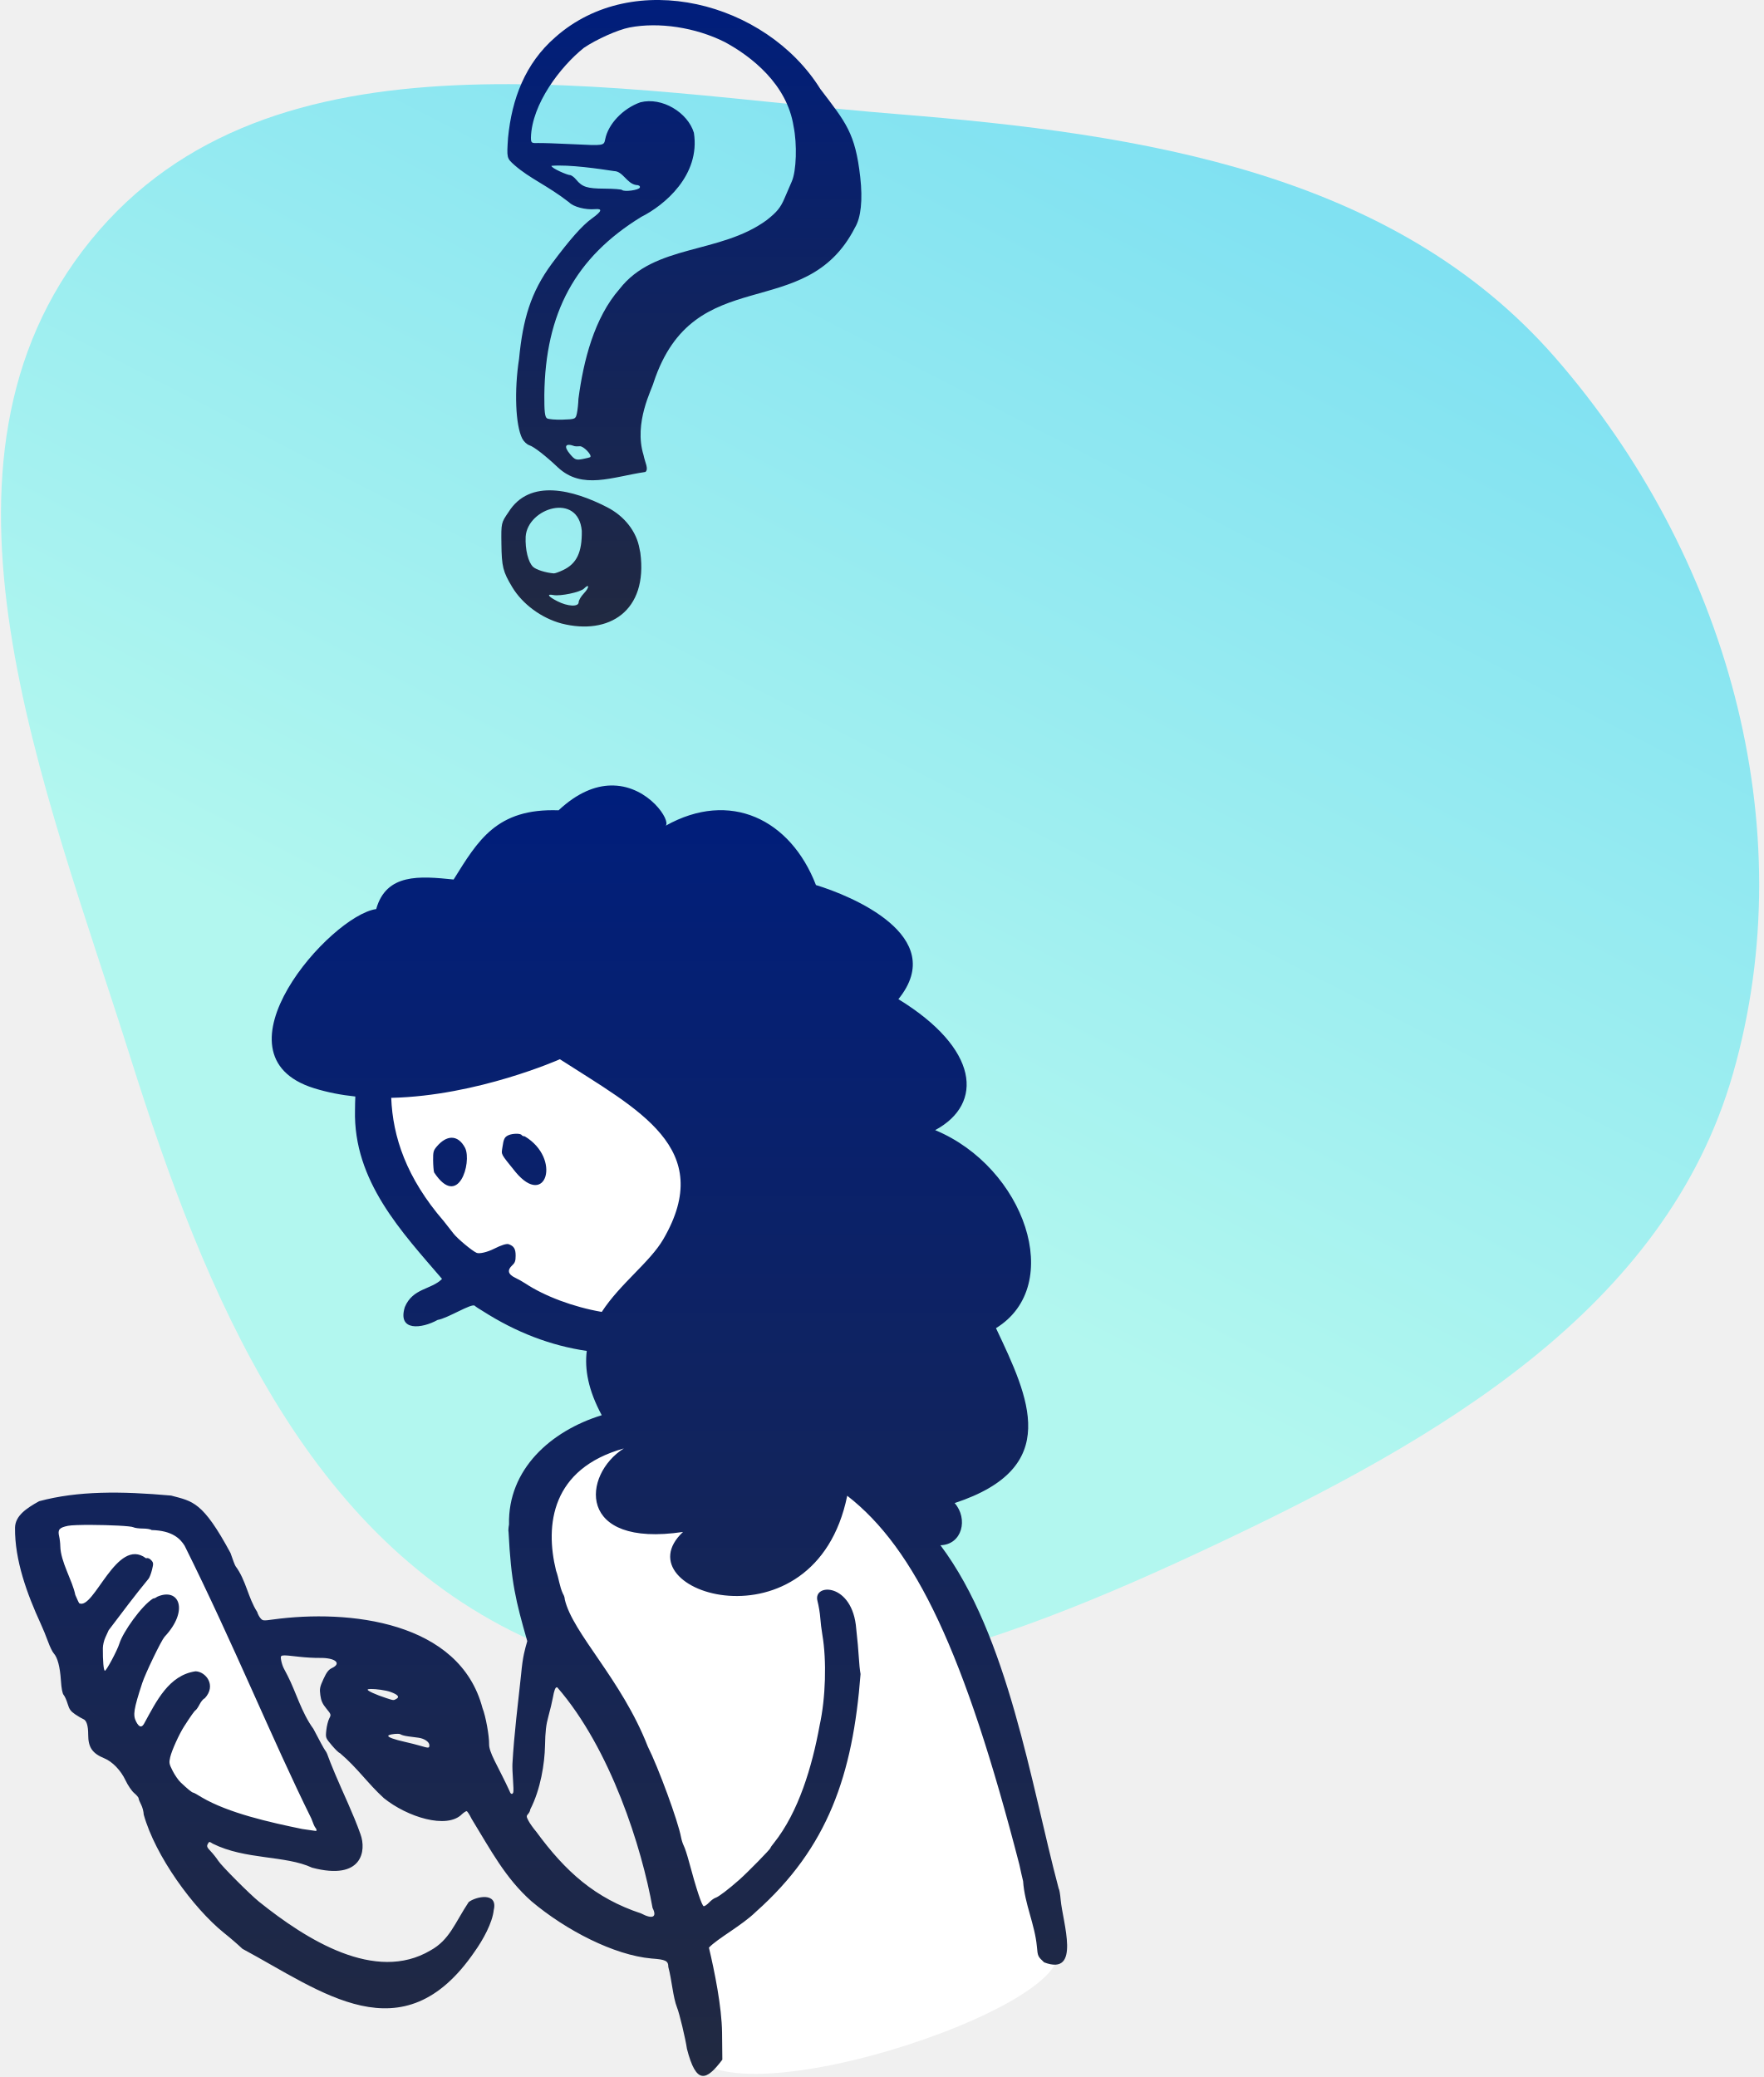
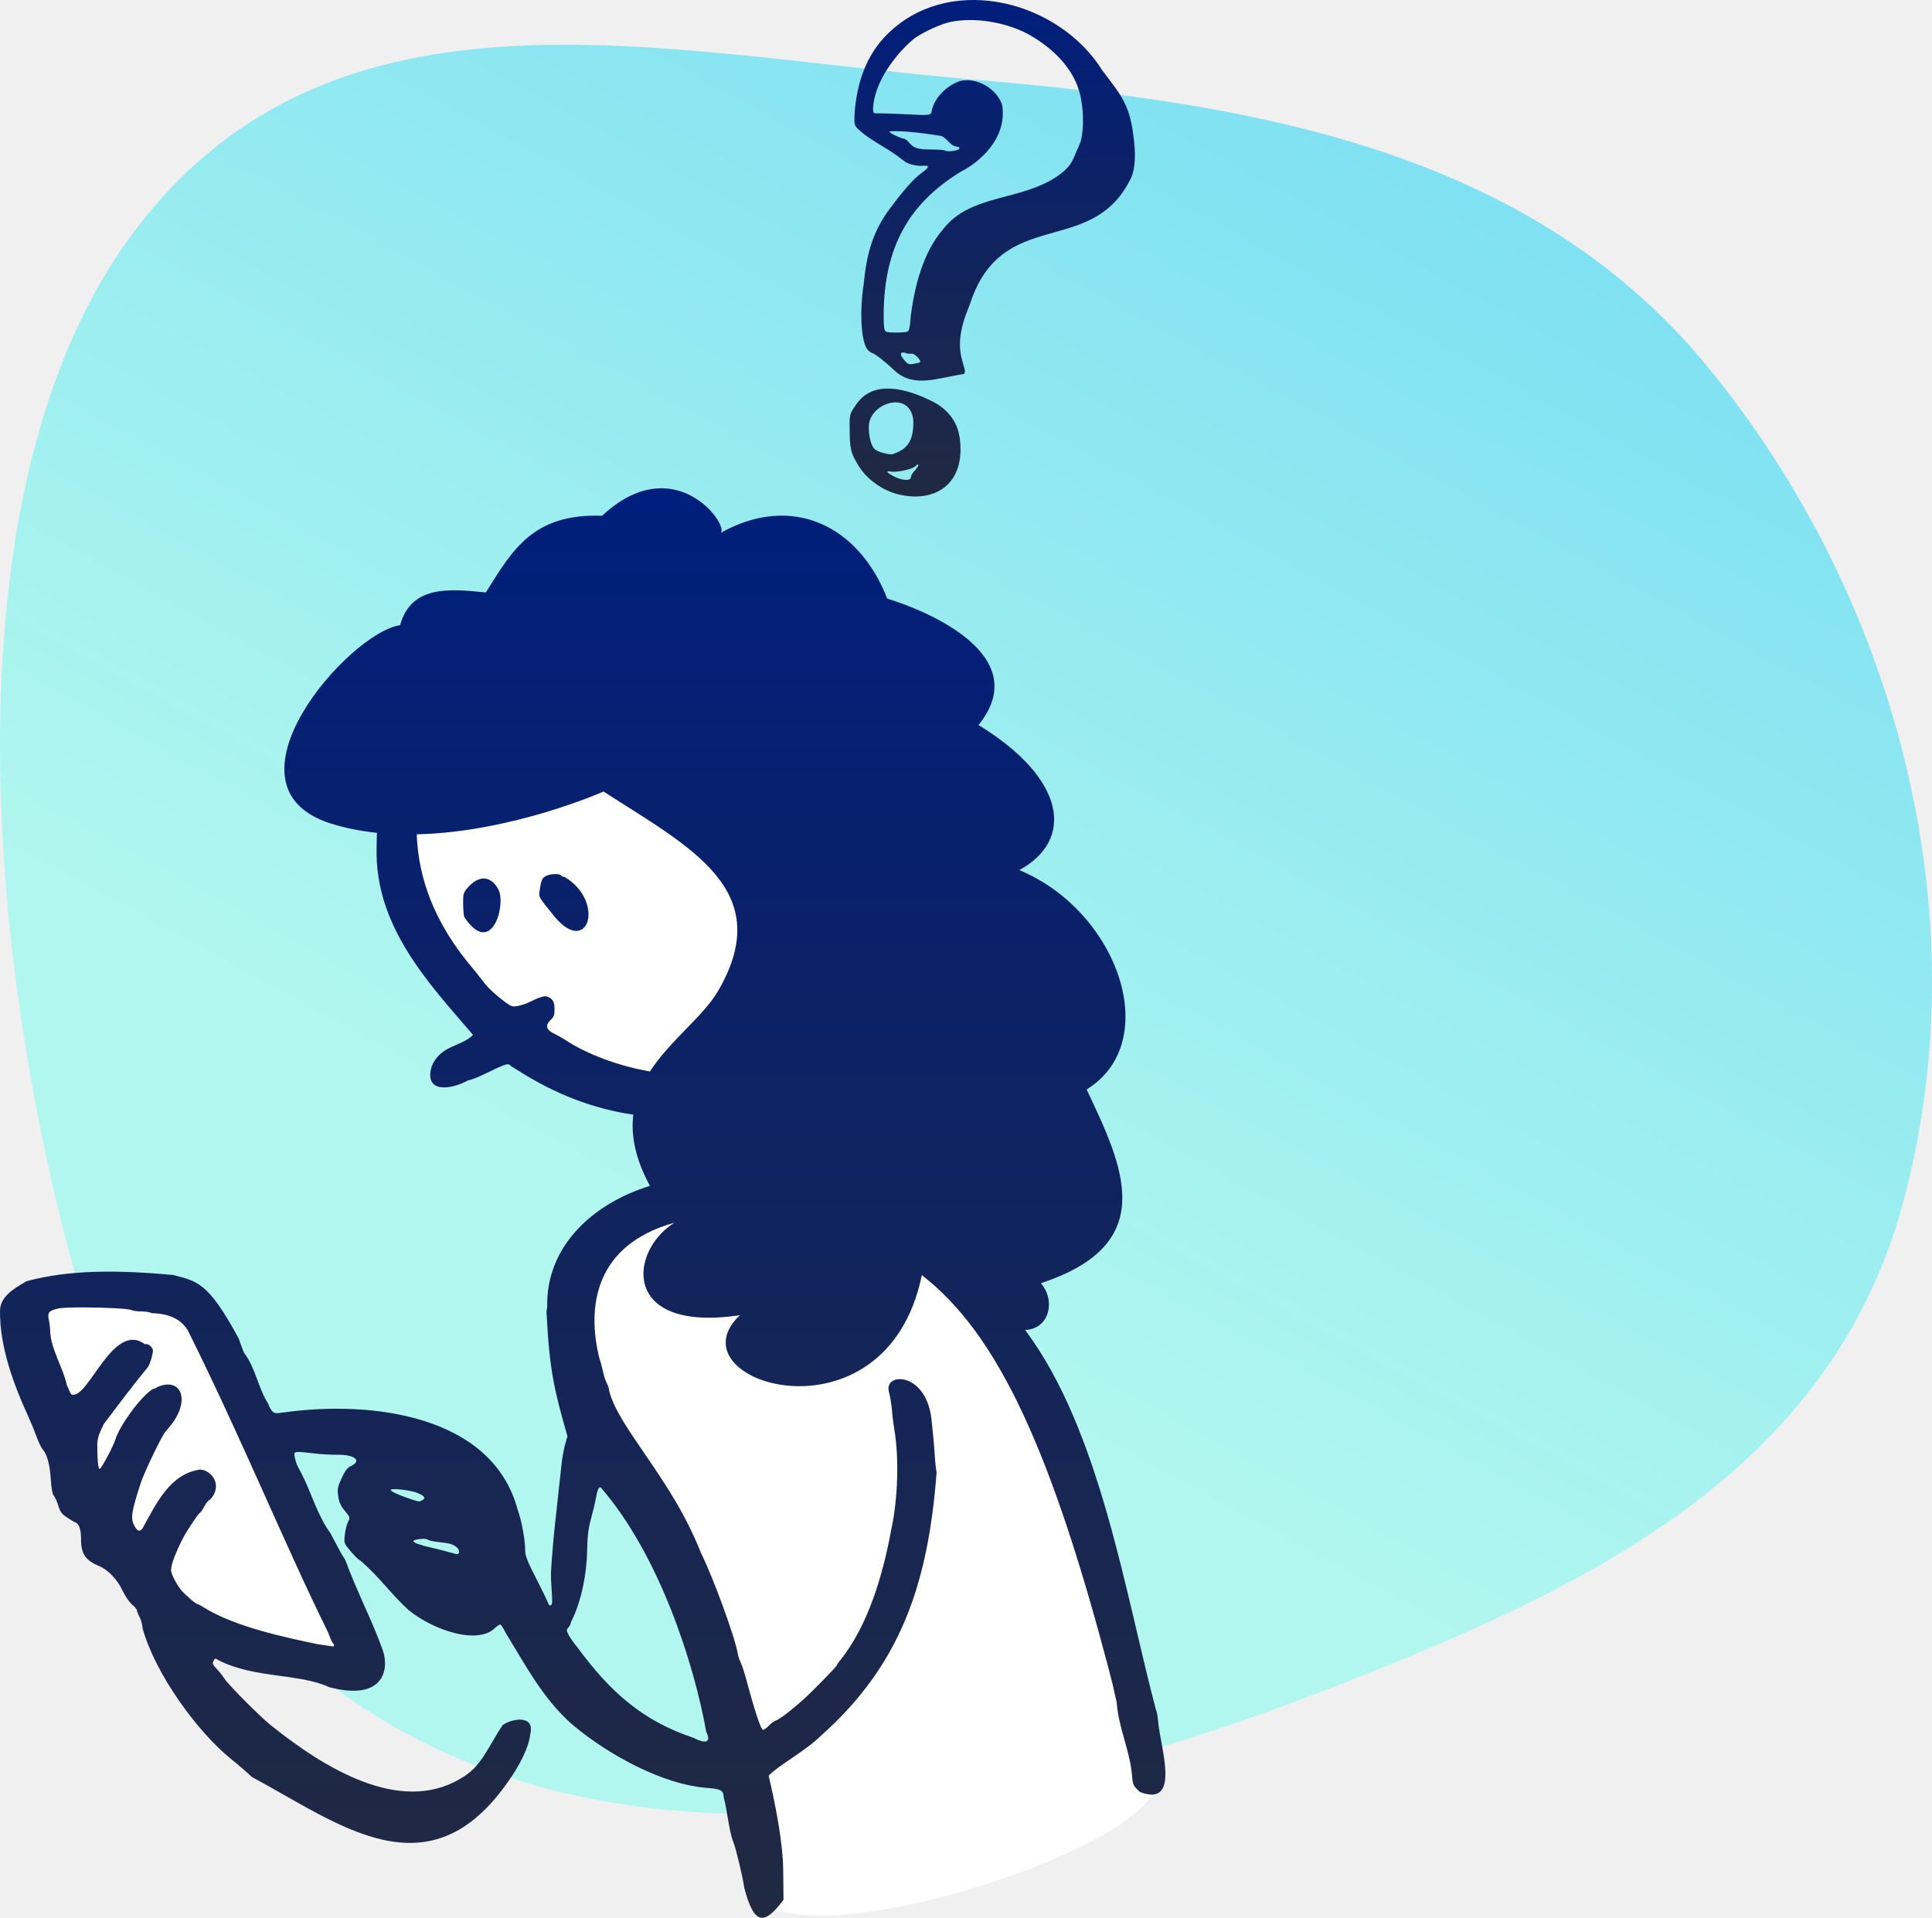
- <svg xmlns="http://www.w3.org/2000/svg" width="377" height="444" viewBox="0 0 377 444" fill="none">
-   <path fill-rule="evenodd" clip-rule="evenodd" d="M191.745 24.388C244.223 28.608 297.936 36.857 332.506 76.552C368.811 118.24 385.63 176.402 370.408 229.539C355.973 279.931 307.268 307.78 259.857 330.166C213.059 352.263 160.945 371.914 113.723 350.739C65.306 329.028 43.848 276.754 27.906 226.156C9.464 167.623 -19.286 99.02 19.403 51.375C57.96 3.892 130.765 19.484 191.745 24.388Z" fill="url(#paint0_linear)" />
-   <g clip-path="url(#clip0)">
-     <path d="M120.038 133.289C115.717 132.13 111.673 129.145 109.483 125.499C107.498 122.193 107.236 121.147 107.172 116.247C107.114 111.773 107.114 111.773 108.705 109.455C113.232 102.224 122.545 104.718 129.735 108.414C133.466 110.309 136.067 113.635 136.693 117.312C136.733 117.546 136.811 117.93 136.867 118.164C138.521 130.669 130.113 135.859 120.038 133.289ZM123.686 128.733C123.686 128.335 124.198 127.475 124.824 126.82C126.005 125.585 126 124.64 124.819 125.824C124.059 126.586 119.786 127.491 118.298 127.206C116.764 126.912 117.128 127.496 119.116 128.516C121.354 129.664 123.686 129.775 123.686 128.733H123.686ZM120.362 121.866C123.271 120.485 124.421 118.069 124.355 113.475C123.61 105.173 112.776 108.574 112.356 114.717C112.227 117.467 112.913 120.243 113.954 121.188C114.632 121.803 116.643 122.434 118.372 122.574C118.606 122.593 119.502 122.275 120.362 121.866ZM119.255 99.925C116.647 97.451 114.134 95.499 113.16 95.189C112.631 95.021 111.939 94.37 111.62 93.742C110.185 90.912 109.891 83.503 110.944 76.729C111.759 68.251 113.441 62.489 117.934 56.385C121.827 51.154 124.456 48.187 126.5 46.716C128.644 45.173 128.856 44.559 127.193 44.709C125.147 44.893 122.581 44.221 121.65 43.258C116.965 39.608 113.273 38.196 109.968 35.294C108.298 33.803 108.298 33.803 108.595 29.424C109.405 21.168 112.224 13.583 118.682 7.966C135.454 -6.921 163.712 0.364 175.333 19.01C180.799 26.193 182.809 28.419 183.871 37.851C184.425 42.741 184.027 46.538 182.737 48.663C172.114 69.457 148.378 55.645 139.715 81.736C139.395 83.125 135.407 90.348 137.548 97.269C137.878 98.934 138.708 100.258 137.948 100.891C130.808 101.941 124.484 104.777 119.255 99.925ZM126.164 97.712C126.594 97.289 124.718 95.334 123.941 95.395C123.45 95.433 122.953 95.428 122.836 95.384C120.844 94.636 120.41 95.372 121.837 97.072C122.845 98.273 123.138 98.39 124.497 98.135C125.337 97.978 126.087 97.787 126.164 97.712V97.712ZM123.313 88.34C123.463 87.637 123.608 86.256 123.636 85.271C124.712 77.108 127.006 67.962 132.437 61.764C139.899 52.14 153.871 54.369 163.849 47.075C166.083 45.32 166.841 44.388 167.715 42.325C168.111 41.387 168.801 39.79 169.246 38.776C170.226 36.544 170.407 30.824 169.619 26.986C168.214 18.009 160.63 12.073 154.929 8.996C148.675 5.854 140.819 4.654 134.525 5.882C132.049 6.365 127.491 8.4 124.797 10.226C119.729 14.294 113.683 22.259 113.484 29.392C113.484 30.522 113.609 30.629 114.865 30.576C115.625 30.544 119.135 30.661 122.664 30.836C129.082 31.154 129.082 31.154 129.362 29.75C130.013 26.486 133.164 23.182 136.875 21.869C141.514 20.686 147.01 24.062 148.314 28.378C149.743 37.463 141.986 43.902 137.071 46.361C122.997 55.007 116.55 66.83 116.347 84.437C116.328 87.962 116.463 89.144 116.918 89.426C117.246 89.629 118.758 89.755 120.278 89.706C122.978 89.62 123.047 89.588 123.313 88.34ZM136.76 40.088C136.865 39.765 136.543 39.551 135.942 39.546C133.966 39.216 133.16 36.616 131.26 36.573C128.214 36.113 121.674 35.127 117.861 35.449C117.861 35.969 121.269 37.425 121.816 37.425C122.109 37.425 122.705 37.856 123.139 38.383C124.451 39.974 125.479 40.306 129.166 40.326C131.106 40.337 132.812 40.465 132.956 40.61C133.419 41.074 136.578 40.64 136.76 40.088Z" fill="url(#paint1_linear)" />
+ <svg xmlns="http://www.w3.org/2000/svg" width="372.803" height="370.079" viewBox="0 0 372.803 370.079" fill="none" version="1.1" id="svg513757">
+   <g id="g514097">
+     <path fill-rule="evenodd" clip-rule="evenodd" d="m 188.535,15.42 c 52.478,4.458 106.191,13.174 140.761,55.111 36.305,44.043 53.124,105.491 37.902,161.63 -14.435,53.239 -63.103,75.249 -112.508,94.389 C 145.303,368.926 49.948,359.627 16.349,252.293 -2.093,190.453 -12.183,94.201 26.506,43.864 65.063,-6.302 127.555,10.24 188.535,15.42 Z" fill="url(#paint0_linear)" id="path513722" style="fill:url(#paint0_linear);stroke-width:1.028" />
+     <g clip-path="url(#clip0)" id="g513726" transform="matrix(0.7153653,0,0,0.7153653,87.28493,-1.1950325e-6)">
+       <path d="m 120.038,133.289 c -4.321,-1.159 -8.365,-4.144 -10.555,-7.79 -1.985,-3.306 -2.247,-4.352 -2.311,-9.252 -0.058,-4.474 -0.058,-4.474 1.533,-6.792 4.527,-7.231 13.84,-4.737 21.03,-1.041 3.731,1.895 6.332,5.221 6.958,8.898 0.04,0.234 0.118,0.618 0.174,0.852 1.654,12.505 -6.754,17.695 -16.829,15.125 z m 3.648,-4.556 c 0,-0.398 0.512,-1.258 1.138,-1.913 1.181,-1.235 1.176,-2.18 -0.005,-0.996 -0.76,0.762 -5.033,1.667 -6.521,1.382 -1.534,-0.294 -1.17,0.29 0.818,1.31 2.238,1.148 4.57,1.259 4.57,0.217 z m -3.324,-6.867 c 2.909,-1.381 4.059,-3.797 3.993,-8.391 -0.745,-8.302 -11.579,-4.901 -11.999,1.242 -0.129,2.75 0.557,5.526 1.598,6.471 0.678,0.615 2.689,1.246 4.418,1.386 0.234,0.019 1.13,-0.299 1.99,-0.708 z m -1.107,-21.941 c -2.608,-2.473 -5.121,-4.426 -6.095,-4.736 -0.529,-0.168 -1.221,-0.819 -1.54,-1.447 -1.435,-2.829 -1.729,-10.238 -0.676,-17.012 0.815,-8.478 2.497,-14.24 6.99,-20.345 3.893,-5.231 6.522,-8.198 8.566,-9.669 2.144,-1.543 2.356,-2.157 0.693,-2.007 -2.046,0.184 -4.612,-0.488 -5.543,-1.451 -4.685,-3.649 -8.377,-5.062 -11.682,-7.963 -1.67,-1.491 -1.67,-1.491 -1.373,-5.871 0.81,-8.256 3.629,-15.84 10.087,-21.457 16.772,-14.887 45.03,-7.602 56.651,11.043 5.466,7.183 7.476,9.41 8.538,18.841 0.554,4.89 0.156,8.687 -1.134,10.812 -10.623,20.794 -34.359,6.981 -43.022,33.072 -0.32,1.389 -4.308,8.612 -2.167,15.533 0.33,1.666 1.16,2.99 0.4,3.623 -7.14,1.05 -13.464,3.886 -18.693,-0.966 z m 6.909,-2.213 c 0.43,-0.423 -1.446,-2.378 -2.223,-2.317 -0.491,0.038 -0.988,0.033 -1.105,-0.011 -1.992,-0.747 -2.426,-0.012 -0.999,1.688 1.008,1.201 1.301,1.318 2.66,1.063 0.84,-0.157 1.59,-0.348 1.667,-0.424 z m -2.851,-9.372 c 0.15,-0.703 0.295,-2.084 0.323,-3.068 1.076,-8.163 3.37,-17.309 8.801,-23.508 7.462,-9.624 21.434,-7.395 31.412,-14.688 2.234,-1.755 2.992,-2.687 3.866,-4.751 0.396,-0.937 1.086,-2.534 1.531,-3.549 0.98,-2.232 1.161,-7.951 0.373,-11.79 -1.405,-8.977 -8.989,-14.913 -14.69,-17.99 -6.254,-3.143 -14.11,-4.342 -20.404,-3.114 -2.476,0.483 -7.034,2.518 -9.728,4.344 -5.068,4.068 -11.114,12.032 -11.313,19.166 0,1.13 0.125,1.237 1.381,1.185 0.76,-0.032 4.27,0.085 7.799,0.26 6.418,0.318 6.418,0.318 6.698,-1.086 0.651,-3.263 3.802,-6.568 7.513,-7.881 4.639,-1.183 10.135,2.193 11.439,6.509 1.429,9.085 -6.328,15.523 -11.243,17.983 -14.074,8.646 -20.521,20.469 -20.724,38.076 -0.019,3.525 0.116,4.707 0.571,4.988 0.328,0.203 1.84,0.33 3.36,0.281 2.7,-0.087 2.769,-0.118 3.035,-1.367 z M 136.76,40.088 c 0.105,-0.323 -0.217,-0.536 -0.818,-0.542 -1.976,-0.33 -2.782,-2.929 -4.682,-2.973 -3.046,-0.46 -9.586,-1.446 -13.399,-1.124 0,0.52 3.408,1.976 3.955,1.976 0.293,0 0.889,0.431 1.323,0.959 1.312,1.591 2.34,1.922 6.027,1.943 1.94,0.011 3.646,0.138 3.79,0.283 0.463,0.464 3.622,0.031 3.804,-0.522 z" fill="url(#paint1_linear)" id="path513724" style="fill:url(#paint1_linear)" />
+     </g>
+     <g clip-path="url(#clip1)" id="g513732" transform="translate(-3.210004,-73.68728)">
+       <path d="m 116.051,195.05 c 16.919,-0.057 36.332,9.726 49.044,30.031 22.649,56.105 -59.635,90.257 -79.862,27.377 -12.078,-37.547 6.875,-57.328 30.818,-57.408 z m 31.876,109.406 c 54.674,0.03 63.891,48.254 77.35,111.125 10.343,12.421 -78.807,41.971 -78.462,19.629 1.11,-71.814 -72.421,-124.281 -8.844,-130.268 3.478,-0.327 6.792,-0.487 9.956,-0.486 z M 41.499,324.11 73.531,396.004 36.161,386.83 6.448,324.834 Z" fill="#ffffff" id="path513728" />
+       <path d="m 130.533,167.914 c 0.219,-0.005 0.437,-0.003 0.651,0.003 7.548,0.233 12.235,7.519 11.099,8.596 13.748,-7.708 26.67,-1.402 32.124,12.686 7.342,2.22 28.583,10.866 17.619,24.394 17.205,10.54 18.347,22.343 7.863,27.995 19.102,7.921 27.867,33.179 12.998,42.332 7.074,14.958 14.211,29.807 -8.834,37.39 2.931,3.356 1.633,8.883 -3.042,9.016 14.553,19.38 19.357,51.175 25.274,73.377 0.139,0.167 0.329,1.246 0.424,2.399 0.436,4.835 4.422,16.433 -3.534,13.389 -1.337,-1.244 -1.369,-1.313 -1.541,-3.347 -0.441,-4.785 -2.63,-9.147 -2.952,-14.015 -0.178,-0.698 -0.538,-2.286 -0.799,-3.528 -11.678,-45.219 -22.186,-67.514 -36.793,-78.856 -6.909,33.791 -48.837,20.641 -35.099,7.738 -22.907,3.429 -21.512,-12.281 -12.65,-17.852 -15.462,4.331 -16.897,16.324 -14.488,26.12 0.622,1.719 0.725,3.357 1.486,4.972 0.206,0.306 0.376,0.833 0.376,1.171 1.67,7.259 12.147,17.097 17.735,31.432 2.281,4.524 6.499,16.029 7.113,19.397 0.108,0.593 0.381,1.441 0.606,1.883 0.226,0.443 0.705,1.904 1.064,3.247 1.594,5.956 2.816,9.64 3.198,9.64 0.215,0 0.736,-0.366 1.156,-0.814 0.421,-0.448 1.034,-0.895 1.362,-0.993 0.637,-0.192 2.768,-1.811 5.075,-3.854 1.816,-1.609 6.664,-6.56 6.668,-6.809 0,-0.104 0.327,-0.573 0.722,-1.041 5.267,-6.608 8.168,-16.294 9.78,-25.163 1.283,-5.801 1.524,-13.821 0.582,-19.338 -0.186,-1.087 -0.388,-2.738 -0.45,-3.669 -0.062,-0.932 -0.331,-2.544 -0.598,-3.582 -1.018,-3.83 7.544,-3.943 8.288,5.981 0.239,2.096 0.487,4.827 0.55,6.069 0.065,1.242 0.232,2.853 0.372,3.579 -1.652,21.555 -6.962,37.128 -22.378,50.834 -2.971,2.916 -8.214,5.708 -10.032,7.654 1.17,4.913 2.752,12.649 2.81,18.204 l 0.058,5.743 c -3.441,4.557 -5.575,5.43 -7.566,-2.313 -0.302,-2.136 -1.635,-7.697 -2.113,-8.818 -0.881,-2.234 -1.122,-5.937 -1.87,-8.689 0,-1.311 -0.55,-1.587 -3.596,-1.804 -7.989,-0.715 -18.262,-6.014 -25.63,-12.213 -5.602,-4.954 -8.738,-10.989 -12.807,-17.629 -0.444,-0.912 -0.931,-1.659 -1.081,-1.659 -0.151,0 -0.589,0.285 -0.974,0.634 -3.236,3.305 -11.73,0.614 -16.723,-3.426 -3.473,-3.168 -5.628,-6.442 -9.396,-9.63 -0.177,0 -0.941,-0.73 -1.695,-1.623 -1.369,-1.62 -1.371,-1.624 -1.2,-3.253 0.094,-0.897 0.374,-2.018 0.619,-2.491 0.439,-0.845 0.428,-0.882 -0.618,-2.151 -0.817,-0.993 -1.113,-1.651 -1.275,-2.843 -0.189,-1.383 -0.116,-1.758 0.665,-3.456 0.68,-1.476 1.089,-2.006 1.825,-2.355 2.139,-1.015 0.675,-2.216 -2.634,-2.162 -1.073,0.018 -3.034,-0.092 -4.361,-0.244 -4.109,-0.471 -4.074,-0.477 -3.884,0.685 0.089,0.548 0.342,1.342 0.562,1.764 0.219,0.422 0.598,1.149 0.841,1.615 1.756,3.398 2.948,7.859 5.498,11.339 1.189,2.303 2.322,4.377 2.518,4.61 0.196,0.233 0.452,0.741 0.568,1.13 0.116,0.388 0.833,2.185 1.594,3.993 1.631,3.894 3.823,8.36 5.381,12.773 1.298,3.495 0.447,10.02 -10.331,7.178 -5.723,-2.671 -14.266,-1.655 -21.241,-5.137 -0.734,-0.48 -0.77,-0.477 -1.067,0.075 -0.258,0.48 -0.159,0.726 0.617,1.538 0.509,0.531 1.244,1.458 1.635,2.059 0.723,1.113 6.747,7.158 8.709,8.739 10.169,8.157 24.864,17.391 36.641,10.413 4.091,-2.246 5.193,-5.842 8.166,-10.33 1.565,-1.213 6.296,-2.216 5.366,1.678 -0.291,2.774 -2.306,6.409 -4.099,8.921 -15.387,22.463 -32.697,8.469 -49.621,-0.615 -0.932,-0.892 -2.731,-2.443 -3.998,-3.446 -6.535,-5.293 -14.628,-16.394 -17.1,-25.246 -0.02,-0.638 -0.277,-1.603 -0.564,-2.144 -0.289,-0.541 -0.523,-1.136 -0.523,-1.321 0,-0.185 -0.427,-0.695 -0.95,-1.133 -0.527,-0.443 -1.353,-1.657 -1.857,-2.731 -0.995,-2.121 -2.798,-3.992 -4.527,-4.701 -2.563,-1.05 -3.448,-2.345 -3.448,-5.05 0,-1.959 -0.353,-3.071 -1.06,-3.341 -0.276,-0.105 -1.041,-0.554 -1.7,-0.997 -0.965,-0.648 -1.284,-1.088 -1.631,-2.248 -0.237,-0.793 -0.619,-1.65 -0.849,-1.903 -0.274,-0.301 -0.48,-1.382 -0.594,-3.129 -0.191,-2.895 -0.718,-4.885 -1.532,-5.773 -0.285,-0.311 -0.839,-1.454 -1.23,-2.541 -0.392,-1.087 -1.095,-2.802 -1.563,-3.811 -2.87,-6.253 -5.565,-13.543 -5.48,-20.51 0.055,-2.532 2.375,-4.115 5.141,-5.654 8.278,-2.237 17.512,-2.165 28.232,-1.209 4.605,1.243 6.718,1.214 12.682,12.271 0.471,1.397 0.958,2.667 1.08,2.822 2.249,3.003 2.66,6.751 4.635,9.793 0.1,0.397 0.407,0.989 0.683,1.316 0.472,0.562 0.617,0.579 2.619,0.295 16.321,-2.241 39.971,0.375 44.844,18.925 0.67,1.648 1.459,5.954 1.419,7.751 -0.015,0.757 0.349,1.854 1.178,3.529 0.982,1.975 2.181,4.25 3.206,6.494 0.211,0.662 0.593,0.779 0.781,0.24 0.067,-0.194 0.04,-1.386 -0.059,-2.65 -0.1,-1.264 -0.155,-2.82 -0.122,-3.459 0.359,-6.371 1.174,-12.735 1.851,-19.085 0.368,-4.007 0.805,-5.292 1.32,-7.127 -2.466,-8.6 -3.469,-12.644 -4,-23.344 -0.073,-0.189 -0.025,-0.906 0.099,-1.593 -0.269,-11.761 8.898,-19.999 19.82,-23.358 -2.888,-5.345 -3.69,-9.843 -3.204,-13.744 -7.688,-1.119 -15.098,-3.961 -22.223,-8.515 -0.741,-0.429 -1.515,-0.942 -1.722,-1.142 -0.629,-0.601 -5.792,2.691 -7.929,3.031 -3.379,1.882 -8.638,2.521 -7.012,-2.752 1.72,-4.095 5.65,-3.678 7.954,-6.013 -8.459,-9.883 -19.003,-20.876 -18.603,-36.125 0,-0.957 0.03,-1.913 0.067,-2.868 -3.005,-0.316 -5.972,-0.885 -8.829,-1.775 -22.77,-7.1 3.472,-36.921 13.29,-38.293 2.159,-7.677 9.311,-7.068 16.547,-6.318 5.206,-8.329 9.16,-15.26 22.438,-14.799 4.064,-3.8 7.853,-5.225 11.138,-5.302 z m -10.862,58.517 c 0,0 -17.578,7.838 -36.049,8.256 0.324,8.308 3.213,17.092 11.247,26.383 0.716,0.902 1.649,2.09 2.074,2.641 0.825,1.07 3.918,3.651 4.921,4.105 0.577,0.262 2.288,-0.135 3.738,-0.867 1.543,-0.779 2.676,-1.134 3.119,-0.978 1.124,0.397 1.495,1.001 1.495,2.433 0,1.137 -0.135,1.531 -0.709,2.06 -1.13,1.041 -0.942,1.929 0.559,2.652 0.698,0.336 1.687,0.891 2.2,1.233 4.056,2.691 10.208,5.036 16.356,6.1 3.932,-6.052 10.29,-10.614 13.156,-15.541 11.328,-19.477 -5.399,-27.7 -22.107,-38.477 z m -9.343,15.929 c 0.563,-0.008 1.047,0.082 1.165,0.273 0.097,0.155 0.398,0.282 0.672,0.282 7.902,4.739 4.557,15.45 -1.943,7.659 -3.283,-4.072 -3.072,-3.679 -2.843,-5.259 0.269,-1.867 0.463,-2.263 1.305,-2.645 0.437,-0.198 1.081,-0.303 1.644,-0.31 z m -13.857,0.855 c 1.138,-0.034 2.178,0.701 2.954,2.2 1.459,3.106 -1.445,13.105 -6.641,5.204 -0.104,-0.343 -0.199,-1.513 -0.209,-2.601 -0.015,-1.762 0.066,-2.078 0.766,-2.905 1.046,-1.236 2.127,-1.867 3.131,-1.898 z M 19.559,325.98 c -2.299,-0.01 -4.324,0.048 -5.032,0.195 -1.868,0.388 -2.222,0.809 -1.887,2.242 0.131,0.562 0.243,1.501 0.247,2.087 0.077,3.422 2.571,7.272 3.212,10.445 0.377,0.896 0.758,1.702 0.848,1.791 3.149,1.489 8.006,-14.346 14.259,-9.631 0.39,-0.119 0.755,0.017 1.115,0.414 0.492,0.541 0.506,0.714 0.166,2.064 -0.203,0.81 -0.533,1.664 -0.731,1.897 -3.028,3.684 -5.393,6.869 -8.531,11.01 -0.102,0.233 -0.421,0.931 -0.708,1.552 -0.288,0.621 -0.528,1.638 -0.533,2.259 -0.02,2.754 0.154,4.755 0.429,4.848 0.285,0.097 2.671,-4.368 3.116,-5.831 0.742,-2.41 4.697,-8.044 7.188,-9.604 0.23,0 0.62,-0.168 0.867,-0.374 4.71,-2.088 6.889,2.918 1.58,8.561 -0.729,0.844 -4.088,7.814 -4.763,9.88 -1.825,5.596 -2.023,6.844 -1.304,8.248 0.632,1.232 1.199,1.359 1.727,0.386 2.605,-4.744 5.246,-10.312 10.974,-11.146 2.159,0.053 4.555,2.987 1.962,5.778 -0.284,0.09 -0.767,0.653 -1.074,1.252 -0.308,0.599 -0.693,1.173 -0.858,1.274 -0.282,0.174 -0.996,1.178 -2.487,3.499 -1.057,1.647 -2.626,5.114 -2.955,6.535 -0.282,1.216 -0.241,1.45 0.514,2.939 0.451,0.89 1.204,1.985 1.672,2.433 1.444,1.383 2.484,2.233 2.731,2.233 0.13,0 0.935,0.444 1.789,0.988 5.746,3.38 14.559,5.35 21.51,6.782 1.521,0.229 2.829,0.417 2.909,0.417 0.234,0 0.163,-0.432 -0.118,-0.721 -0.143,-0.147 -0.524,-1.016 -0.844,-1.931 -8.322,-16.821 -16.56,-37.177 -27.092,-58.331 -0.909,-1.438 -2.562,-3.235 -7.061,-3.341 -0.178,-0.177 -1.008,-0.322 -1.846,-0.322 -0.837,0 -1.753,-0.123 -2.036,-0.273 -0.531,-0.283 -5.125,-0.487 -8.957,-0.504 z m 99.488,34.717 c -0.35,-0.032 -0.59,0.601 -0.901,2.335 -0.139,0.776 -0.549,2.491 -0.913,3.811 -0.517,1.875 -0.68,3.264 -0.74,6.351 -0.083,3.783 -0.931,9.298 -3.155,13.609 0,0.254 -0.201,0.682 -0.446,0.952 -0.406,0.447 -0.401,0.578 0.07,1.476 0.284,0.543 1.028,1.591 1.653,2.329 6.298,8.571 12.543,14.194 22.442,17.486 2.433,1.288 3.44,0.789 2.421,-1.198 -2.275,-12.847 -8.97,-34.035 -20.36,-47.136 -0.02,-0.007 -0.051,-0.013 -0.071,-0.015 z m -39.798,0.355 c -0.362,0.007 -0.609,0.046 -0.66,0.129 -0.144,0.232 1.744,1.099 3.963,1.817 1.645,0.533 1.552,0.527 2.215,0.143 0.692,-0.401 0.249,-0.899 -1.298,-1.458 -1.01,-0.365 -3.135,-0.649 -4.22,-0.631 z m 5.817,9.585 c -0.797,-0.028 -2.089,0.193 -2.089,0.442 0,0.306 1.268,0.762 3.548,1.277 1.092,0.246 2.607,0.631 3.366,0.855 1.778,0.524 1.882,0.515 1.882,-0.152 0,-0.687 -1.074,-1.419 -2.325,-1.586 -0.516,-0.068 -1.513,-0.2 -2.215,-0.292 -0.702,-0.092 -1.421,-0.284 -1.599,-0.426 -0.09,-0.072 -0.301,-0.109 -0.568,-0.118 z" fill="url(#paint2_linear)" id="path513730" style="fill:url(#paint2_linear)" />
+     </g>
  </g>
-   <g clip-path="url(#clip1)">
-     <path d="M116.051 195.05C132.97 194.993 152.383 204.776 165.095 225.081C187.744 281.186 105.46 315.338 85.233 252.458C73.154 214.911 92.108 195.13 116.051 195.05ZM147.927 304.456C202.601 304.486 211.818 352.71 225.277 415.581C235.62 428.002 146.47 457.552 146.815 435.21C147.925 363.396 74.394 310.929 137.971 304.942C141.449 304.615 144.763 304.455 147.927 304.456ZM41.499 324.11L73.531 396.004L36.161 386.83L6.448 324.834L41.499 324.11Z" fill="white" />
-     <path d="M130.533 167.914C130.752 167.909 130.97 167.911 131.184 167.917C138.732 168.15 143.419 175.436 142.283 176.513C156.031 168.805 168.953 175.111 174.407 189.199C181.749 191.419 202.99 200.065 192.026 213.593C209.231 224.133 210.373 235.936 199.889 241.588C218.991 249.509 227.756 274.767 212.887 283.92C219.961 298.878 227.098 313.727 204.053 321.31C206.984 324.666 205.686 330.193 201.011 330.326C215.564 349.706 220.368 381.501 226.285 403.703C226.424 403.87 226.614 404.949 226.709 406.102C227.145 410.937 231.131 422.535 223.175 419.491C221.838 418.247 221.806 418.178 221.634 416.144C221.193 411.359 219.004 406.997 218.682 402.129C218.504 401.431 218.144 399.843 217.883 398.601C206.205 353.382 195.697 331.087 181.09 319.745C174.181 353.536 132.253 340.386 145.991 327.483C123.084 330.912 124.479 315.202 133.341 309.631C117.879 313.962 116.444 325.955 118.853 335.751C119.475 337.47 119.578 339.108 120.339 340.723C120.545 341.029 120.715 341.556 120.715 341.894C122.385 349.153 132.862 358.991 138.45 373.326C140.731 377.85 144.949 389.355 145.563 392.723C145.671 393.316 145.944 394.164 146.169 394.606C146.395 395.049 146.874 396.51 147.233 397.853C148.827 403.809 150.049 407.493 150.431 407.493C150.646 407.493 151.167 407.127 151.587 406.679C152.008 406.231 152.621 405.784 152.949 405.686C153.586 405.494 155.717 403.875 158.024 401.832C159.84 400.223 164.688 395.272 164.692 395.023C164.692 394.919 165.019 394.45 165.414 393.982C170.681 387.374 173.582 377.688 175.194 368.819C176.477 363.018 176.718 354.998 175.776 349.481C175.59 348.394 175.388 346.743 175.326 345.812C175.264 344.88 174.995 343.268 174.728 342.23C173.71 338.4 182.272 338.287 183.016 348.211C183.255 350.307 183.503 353.038 183.566 354.28C183.631 355.522 183.798 357.133 183.938 357.859C182.286 379.414 176.976 394.987 161.56 408.693C158.589 411.609 153.346 414.401 151.528 416.347C152.698 421.26 154.28 428.996 154.338 434.551L154.396 440.294C150.955 444.851 148.821 445.724 146.83 437.981C146.528 435.845 145.195 430.284 144.717 429.163C143.836 426.929 143.595 423.226 142.847 420.474C142.847 419.163 142.297 418.887 139.251 418.67C131.262 417.955 120.989 412.656 113.621 406.457C108.019 401.503 104.883 395.468 100.814 388.828C100.37 387.916 99.883 387.169 99.733 387.169C99.582 387.169 99.144 387.454 98.759 387.803C95.523 391.108 87.029 388.417 82.036 384.377C78.563 381.209 76.409 377.935 72.641 374.747C72.463 374.747 71.7 374.017 70.946 373.124C69.576 371.504 69.575 371.5 69.746 369.871C69.84 368.974 70.12 367.853 70.365 367.38C70.805 366.535 70.793 366.498 69.747 365.229C68.93 364.236 68.634 363.578 68.472 362.386C68.283 361.003 68.356 360.628 69.137 358.93C69.817 357.454 70.226 356.924 70.962 356.575C73.101 355.56 71.637 354.359 68.327 354.413C67.255 354.431 65.293 354.321 63.967 354.169C59.858 353.698 59.892 353.692 60.082 354.854C60.171 355.402 60.424 356.196 60.644 356.618C60.863 357.04 61.242 357.767 61.485 358.233C63.241 361.631 64.433 366.092 66.983 369.572C68.172 371.875 69.305 373.949 69.501 374.182C69.698 374.415 69.953 374.923 70.069 375.312C70.185 375.7 70.902 377.497 71.663 379.305C73.294 383.199 75.486 387.665 77.044 392.078C78.343 395.573 77.491 402.098 66.714 399.256C60.991 396.585 52.448 397.601 45.473 394.119C44.738 393.639 44.703 393.642 44.406 394.194C44.148 394.674 44.246 394.92 45.023 395.732C45.532 396.263 46.267 397.19 46.657 397.791C47.38 398.904 53.404 404.949 55.367 406.53C65.536 414.687 80.23 423.921 92.007 416.943C96.098 414.697 97.201 411.101 100.173 406.613C101.738 405.4 106.469 404.397 105.539 408.291C105.248 411.065 103.233 414.7 101.44 417.212C86.053 439.675 68.743 425.681 51.819 416.597C50.887 415.705 49.088 414.154 47.821 413.151C41.285 407.858 33.192 396.757 30.721 387.905C30.7 387.267 30.444 386.302 30.157 385.761C29.868 385.22 29.634 384.625 29.634 384.44C29.634 384.255 29.207 383.745 28.684 383.307C28.156 382.864 27.331 381.65 26.826 380.576C25.831 378.455 24.028 376.584 22.299 375.875C19.736 374.825 18.851 373.53 18.851 370.825C18.851 368.866 18.498 367.754 17.791 367.484C17.515 367.379 16.75 366.93 16.091 366.487C15.126 365.839 14.807 365.399 14.461 364.239C14.224 363.446 13.842 362.589 13.612 362.336C13.337 362.035 13.132 360.954 13.017 359.207C12.826 356.312 12.3 354.322 11.486 353.434C11.201 353.123 10.647 351.98 10.255 350.893C9.863 349.806 9.161 348.091 8.692 347.082C5.822 340.829 3.127 333.539 3.212 326.572C3.267 324.04 5.586 322.457 8.352 320.918C16.63 318.681 25.864 318.753 36.584 319.709C41.189 320.952 43.302 320.923 49.266 331.98C49.737 333.377 50.224 334.647 50.346 334.802C52.595 337.805 53.005 341.553 54.981 344.595C55.081 344.992 55.388 345.584 55.664 345.911C56.136 346.473 56.281 346.49 58.283 346.206C74.604 343.965 98.254 346.581 103.127 365.131C103.797 366.779 104.586 371.085 104.546 372.882C104.531 373.639 104.895 374.736 105.724 376.411C106.706 378.386 107.905 380.661 108.93 382.905C109.141 383.567 109.523 383.684 109.711 383.145C109.778 382.951 109.751 381.759 109.652 380.495C109.552 379.231 109.497 377.675 109.53 377.036C109.889 370.665 110.704 364.301 111.381 357.951C111.749 353.944 112.186 352.659 112.701 350.824C110.235 342.224 109.232 338.18 108.701 327.48C108.628 327.291 108.676 326.574 108.8 325.887C108.531 314.126 117.698 305.888 128.62 302.529C125.732 297.184 124.93 292.686 125.416 288.785C117.728 287.666 110.318 284.824 103.193 280.27C102.452 279.841 101.678 279.328 101.471 279.128C100.842 278.527 95.679 281.819 93.542 282.159C90.163 284.041 84.904 284.68 86.53 279.407C88.251 275.312 92.18 275.729 94.484 273.394C86.025 263.511 75.481 252.518 75.881 237.269C75.881 236.312 75.912 235.356 75.949 234.401C72.944 234.085 69.977 233.516 67.12 232.626C44.349 225.526 70.592 195.705 80.41 194.333C82.568 186.656 89.72 187.265 96.957 188.015C102.163 179.686 106.117 172.755 119.395 173.216C123.459 169.416 127.248 167.991 130.533 167.914V167.914ZM119.671 226.431C119.671 226.431 102.093 234.269 83.622 234.687C83.947 242.995 86.836 251.779 94.87 261.07C95.585 261.972 96.518 263.16 96.943 263.711C97.768 264.781 100.861 267.362 101.864 267.816C102.441 268.078 104.152 267.681 105.602 266.949C107.145 266.17 108.278 265.815 108.721 265.971C109.845 266.368 110.216 266.972 110.216 268.404C110.216 269.541 110.081 269.935 109.507 270.464C108.377 271.505 108.565 272.393 110.066 273.116C110.764 273.452 111.753 274.007 112.266 274.349C116.322 277.04 122.474 279.385 128.622 280.449C132.554 274.397 138.912 269.835 141.778 264.908C153.106 245.431 136.379 237.208 119.671 226.431ZM110.328 242.36C110.891 242.352 111.375 242.442 111.493 242.633C111.59 242.788 111.891 242.915 112.165 242.915C120.067 247.654 116.722 258.365 110.222 250.574C106.939 246.502 107.15 246.895 107.379 245.315C107.648 243.448 107.842 243.052 108.684 242.67C109.121 242.472 109.765 242.367 110.328 242.36ZM96.471 243.215C97.61 243.181 98.65 243.916 99.426 245.415C100.885 248.521 97.981 258.52 92.784 250.619C92.68 250.276 92.585 249.106 92.575 248.018C92.56 246.256 92.641 245.94 93.341 245.113C94.387 243.877 95.468 243.246 96.471 243.215ZM19.559 325.98C17.26 325.97 15.235 326.028 14.527 326.175C12.659 326.563 12.305 326.984 12.64 328.417C12.771 328.979 12.882 329.918 12.886 330.504C12.963 333.926 15.457 337.776 16.098 340.949C16.476 341.845 16.857 342.651 16.946 342.74C20.095 344.229 24.952 328.394 31.205 333.109C31.595 332.99 31.96 333.126 32.321 333.523C32.813 334.064 32.827 334.237 32.487 335.587C32.283 336.397 31.954 337.251 31.756 337.484C28.728 341.168 26.363 344.353 23.225 348.494C23.123 348.727 22.804 349.425 22.517 350.046C22.229 350.667 21.989 351.684 21.984 352.305C21.963 355.059 22.138 357.06 22.413 357.153C22.698 357.25 25.084 352.785 25.528 351.322C26.27 348.912 30.226 343.278 32.717 341.718C32.947 341.718 33.337 341.55 33.584 341.344C38.293 339.256 40.473 344.262 35.164 349.905C34.435 350.749 31.075 357.719 30.401 359.785C28.575 365.381 28.378 366.629 29.097 368.033C29.729 369.265 30.296 369.392 30.824 368.419C33.429 363.675 36.07 358.107 41.797 357.273C43.956 357.326 46.352 360.26 43.759 363.051C43.475 363.141 42.992 363.704 42.685 364.303C42.377 364.902 41.992 365.476 41.827 365.577C41.545 365.751 40.831 366.755 39.34 369.076C38.283 370.723 36.715 374.19 36.385 375.611C36.103 376.827 36.144 377.061 36.899 378.55C37.35 379.44 38.103 380.535 38.572 380.983C40.016 382.366 41.055 383.216 41.303 383.216C41.433 383.216 42.238 383.66 43.092 384.204C48.838 387.584 57.651 389.554 64.603 390.986C66.123 391.215 67.431 391.403 67.511 391.403C67.746 391.403 67.674 390.971 67.393 390.682C67.25 390.535 66.869 389.666 66.549 388.751C58.227 371.93 49.989 351.574 39.457 330.42C38.548 328.982 36.895 327.185 32.397 327.079C32.219 326.902 31.389 326.757 30.551 326.757C29.714 326.757 28.798 326.634 28.515 326.484C27.984 326.201 23.391 325.997 19.559 325.98ZM119.047 360.697C118.697 360.665 118.457 361.298 118.146 363.032C118.007 363.808 117.597 365.523 117.233 366.843C116.716 368.718 116.553 370.107 116.493 373.194C116.41 376.977 115.562 382.492 113.338 386.803C113.338 387.057 113.137 387.485 112.892 387.755C112.486 388.202 112.491 388.333 112.962 389.231C113.246 389.774 113.99 390.822 114.615 391.56C120.913 400.131 127.158 405.754 137.057 409.046C139.49 410.334 140.497 409.835 139.478 407.848C137.203 395.001 130.508 373.813 119.118 360.712C119.098 360.705 119.067 360.699 119.047 360.697V360.697ZM79.249 361.052C78.887 361.059 78.639 361.098 78.589 361.181C78.445 361.413 80.333 362.28 82.552 362.998C84.197 363.531 84.103 363.525 84.767 363.141C85.459 362.74 85.015 362.242 83.469 361.683C82.459 361.318 80.334 361.034 79.249 361.052ZM85.066 370.637C84.269 370.609 82.977 370.83 82.977 371.079C82.977 371.385 84.245 371.841 86.524 372.356C87.616 372.602 89.131 372.987 89.89 373.211C91.668 373.735 91.773 373.726 91.773 373.059C91.773 372.372 90.699 371.64 89.448 371.473C88.932 371.405 87.935 371.273 87.232 371.181C86.53 371.089 85.811 370.897 85.633 370.755C85.543 370.683 85.333 370.646 85.066 370.637Z" fill="url(#paint2_linear)" />
-   </g>
-   <defs>
-     <linearGradient id="paint0_linear" x1="308.486" y1="31.343" x2="132.039" y2="374.167" gradientUnits="userSpaceOnUse">
-       <stop stop-color="#7BDFF2" />
-       <stop offset="0.684" stop-color="#B2F7EF" />
+   <defs id="defs513755">
+     <linearGradient id="paint0_linear" x1="308.486" y1="31.343" x2="132.039" y2="374.167" gradientUnits="userSpaceOnUse" gradientTransform="matrix(1,0,0,1.056494,-3.209967,-10.34531)">
+       <stop stop-color="#7BDFF2" id="stop513734" />
+       <stop offset="0.684" stop-color="#B2F7EF" id="stop513736" />
    </linearGradient>
    <linearGradient id="paint1_linear" x1="145.635" y1="0" x2="145.635" y2="133.929" gradientUnits="userSpaceOnUse">
-       <stop stop-color="#001E7C" />
-       <stop offset="1" stop-color="#212941" />
+       <stop stop-color="#001E7C" id="stop513739" />
+       <stop offset="1" stop-color="#212941" id="stop513741" />
    </linearGradient>
    <linearGradient id="paint2_linear" x1="115.65" y1="167.911" x2="115.65" y2="443.766" gradientUnits="userSpaceOnUse">
-       <stop stop-color="#001E7C" />
-       <stop offset="1" stop-color="#212941" />
+       <stop stop-color="#001E7C" id="stop513744" />
+       <stop offset="1" stop-color="#212941" id="stop513746" />
    </linearGradient>
    <clipPath id="clip0">
-       <rect width="76.959" height="133.929" fill="white" transform="translate(107.155)" />
+       <rect width="76.959" height="133.929" fill="#ffffff" transform="translate(107.155)" id="rect513749" x="0" y="0" />
    </clipPath>
    <clipPath id="clip1">
-       <rect width="224.881" height="275.855" fill="white" transform="matrix(-1 0 0 1 228.091 167.911)" />
+       <rect width="224.881" height="275.855" fill="#ffffff" transform="matrix(-1,0,0,1,228.091,167.911)" id="rect513752" x="0" y="0" />
    </clipPath>
  </defs>
</svg>
